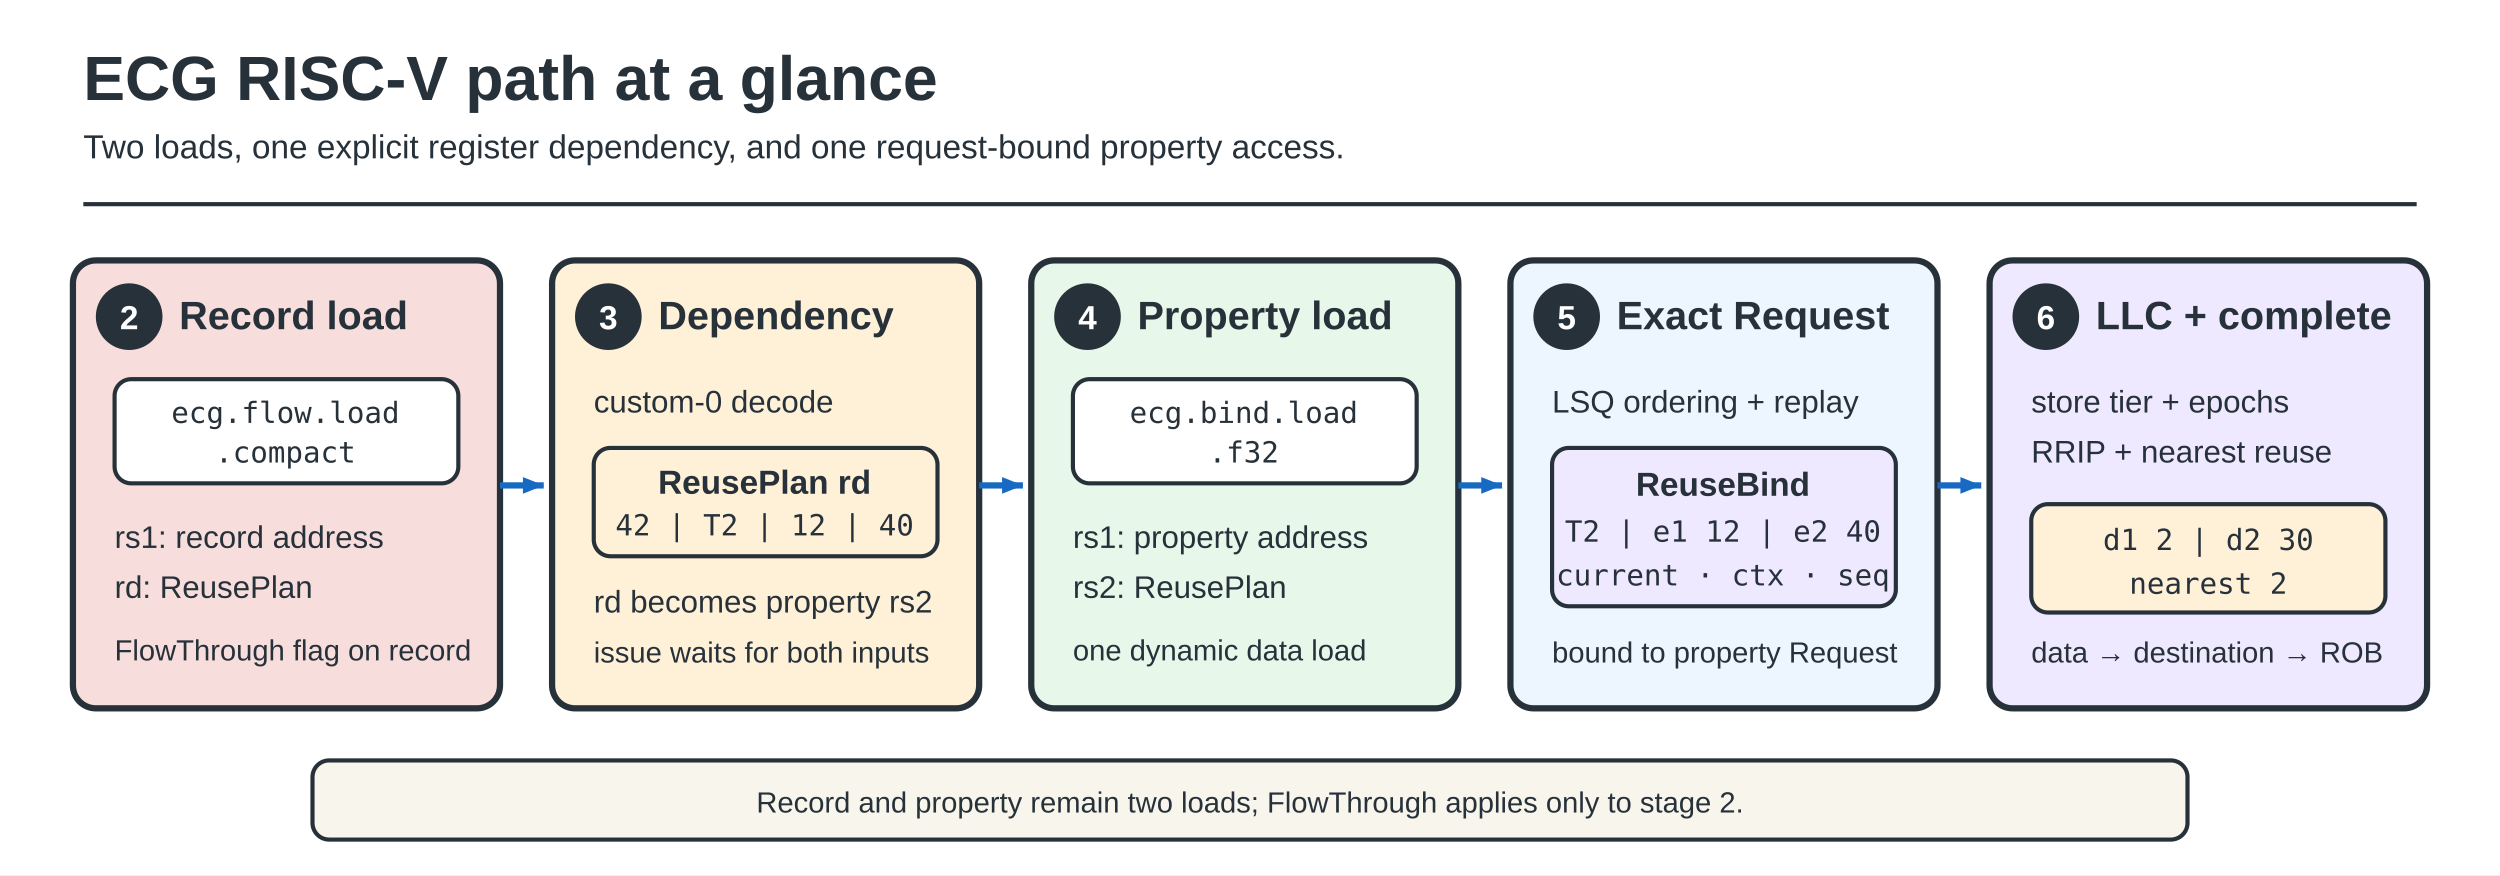
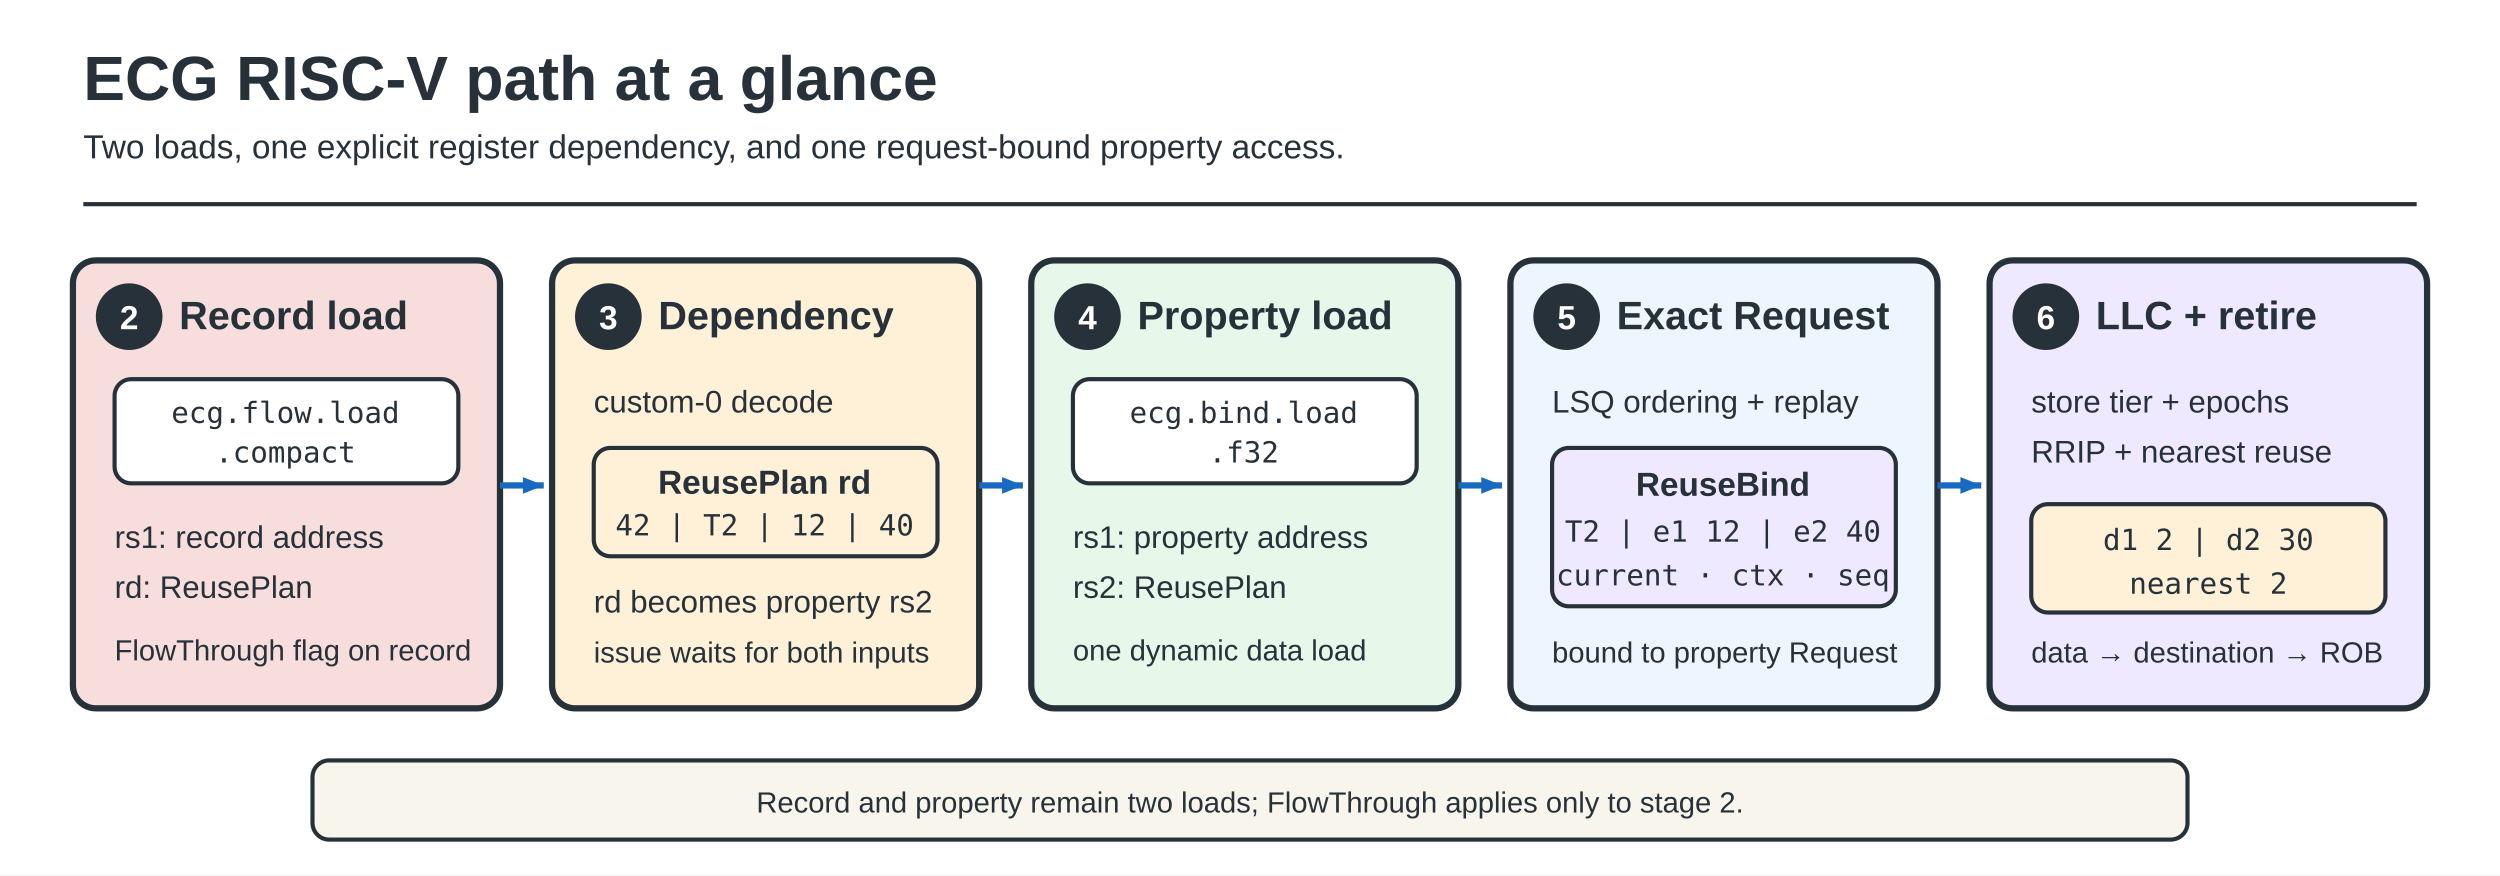
<svg xmlns="http://www.w3.org/2000/svg" width="1200" height="420" viewBox="0 0 1200 420" role="img" aria-labelledby="title desc" fill="#27313A">
  <defs>
    <marker id="arrow" viewBox="0 0 10 8" markerWidth="10" markerHeight="8" refX="10" refY="4" orient="auto" markerUnits="userSpaceOnUse">
      <path d="M0 0 L10 4 L0 8 Z" fill="#1769C2" />
    </marker>
    <style>
      :root{color-scheme:light dark}
      @media(prefers-color-scheme:dark){
        [fill="#27313A"]{fill:#ECE7DD}[stroke="#27313A"]{stroke:#ECE7DD}
        [fill="#FFFFFF"]{fill:#1E2327}[fill="#F8F6EC"]{fill:#252A2E}
        [fill="#EDF5FF"]{fill:#273846}[fill="#E7F7EA"]{fill:#24382A}
        [fill="#FFF0D8"]{fill:#3B3122}[fill="#F7DEDC"]{fill:#3D292A}
        [fill="#EEE9FF"]{fill:#302C3C}
      }
      .sans{font-family:Arial,Helvetica,sans-serif}
      .mono{font-family:"SFMono-Regular",Consolas,monospace}
      .title{font-size:30px;font-weight:700}
      .subtitle{font-size:16px}
      .heading{font-size:19px;font-weight:700}
      .label{font-size:16px;font-weight:700}
      .body{font-size:15px}
      .small{font-size:14px}
      .arrow{fill:none;stroke:#1769C2;stroke-width:3;marker-end:url(#arrow)}
    </style>
  </defs>
  <rect width="1200" height="420" fill="#FFFFFF" />
  <text x="40" y="48" class="sans title">ECG RISC-V path at a glance</text>
  <text x="40" y="76" class="sans subtitle">Two loads, one explicit register dependency, and one request-bound property access.</text>
  <line x1="40" y1="98" x2="1160" y2="98" stroke="#27313A" stroke-width="2" />
  <g stroke="#27313A" stroke-width="3">
    <rect x="35" y="125" width="205" height="215" rx="11" fill="#F7DEDC" />
    <rect x="265" y="125" width="205" height="215" rx="11" fill="#FFF0D8" />
    <rect x="495" y="125" width="205" height="215" rx="11" fill="#E7F7EA" />
    <rect x="725" y="125" width="205" height="215" rx="11" fill="#EDF5FF" />
    <rect x="955" y="125" width="210" height="215" rx="11" fill="#EEE9FF" />
  </g>
  <g class="sans">
    <circle cx="62" cy="152" r="16" fill="#27313A" />
    <text x="62" y="158" text-anchor="middle" fill="#FFFFFF" class="label">2</text>
    <text x="86" y="158" class="heading">Record load</text>
    <rect x="55" y="182" width="165" height="50" rx="8" fill="#FFFFFF" stroke="#27313A" stroke-width="2" />
    <text x="137" y="203" text-anchor="middle" class="mono small">ecg.flow.load</text>
    <text x="137" y="222" text-anchor="middle" class="mono small">.compact</text>
    <text x="55" y="263" class="body">rs1: record address</text>
    <text x="55" y="287" class="body">rd: ReusePlan</text>
    <text x="55" y="317" class="small">FlowThrough flag on record</text>
    <circle cx="292" cy="152" r="16" fill="#27313A" />
    <text x="292" y="158" text-anchor="middle" fill="#FFFFFF" class="label">3</text>
    <text x="316" y="158" class="heading">Dependency</text>
    <text x="285" y="198" class="body">custom-0 decode</text>
    <rect x="285" y="215" width="165" height="52" rx="8" fill="#FFF0D8" stroke="#27313A" stroke-width="2" />
    <text x="367" y="237" text-anchor="middle" class="label">ReusePlan rd</text>
    <text x="367" y="257" text-anchor="middle" class="mono small">42 | T2 | 12 | 40</text>
    <text x="285" y="294" class="body">rd becomes property rs2</text>
    <text x="285" y="318" class="small">issue waits for both inputs</text>
    <circle cx="522" cy="152" r="16" fill="#27313A" />
    <text x="522" y="158" text-anchor="middle" fill="#FFFFFF" class="label">4</text>
    <text x="546" y="158" class="heading">Property load</text>
    <rect x="515" y="182" width="165" height="50" rx="8" fill="#FFFFFF" stroke="#27313A" stroke-width="2" />
    <text x="597" y="203" text-anchor="middle" class="mono small">ecg.bind.load</text>
    <text x="597" y="222" text-anchor="middle" class="mono small">.f32</text>
    <text x="515" y="263" class="body">rs1: property address</text>
    <text x="515" y="287" class="body">rs2: ReusePlan</text>
    <text x="515" y="317" class="small">one dynamic data load</text>
    <circle cx="752" cy="152" r="16" fill="#27313A" />
    <text x="752" y="158" text-anchor="middle" fill="#FFFFFF" class="label">5</text>
    <text x="776" y="158" class="heading">Exact Request</text>
    <text x="745" y="198" class="body">LSQ ordering + replay</text>
    <rect x="745" y="215" width="165" height="76" rx="8" fill="#EEE9FF" stroke="#27313A" stroke-width="2" />
    <text x="827" y="238" text-anchor="middle" class="label">ReuseBind</text>
    <text x="827" y="260" text-anchor="middle" class="mono small">T2 | e1 12 | e2 40</text>
    <text x="827" y="281" text-anchor="middle" class="mono small">current · ctx · seq</text>
    <text x="745" y="318" class="small">bound to property Request</text>
    <circle cx="982" cy="152" r="16" fill="#27313A" />
    <text x="982" y="158" text-anchor="middle" fill="#FFFFFF" class="label">6</text>
-     <text x="1006" y="158" class="heading">LLC + complete</text>
+     <text x="1006" y="158" class="heading">LLC + retire</text>
    <text x="975" y="198" class="body">store tier + epochs</text>
    <text x="975" y="222" class="body">RRIP + nearest reuse</text>
    <rect x="975" y="242" width="170" height="52" rx="8" fill="#FFF0D8" stroke="#27313A" stroke-width="2" />
    <text x="1060" y="264" text-anchor="middle" class="mono small">d1 2 | d2 30</text>
    <text x="1060" y="285" text-anchor="middle" class="mono small">nearest 2</text>
    <text x="975" y="318" class="small">data → destination → ROB</text>
  </g>
  <path d="M240 233 H261" class="arrow" />
  <path d="M470 233 H491" class="arrow" />
  <path d="M700 233 H721" class="arrow" />
  <path d="M930 233 H951" class="arrow" />
  <rect x="150" y="365" width="900" height="38" rx="8" fill="#F8F6EC" stroke="#27313A" stroke-width="2" />
  <text x="600" y="390" text-anchor="middle" class="sans small">Record and property remain two loads; FlowThrough applies only to stage 2.</text>
</svg>
